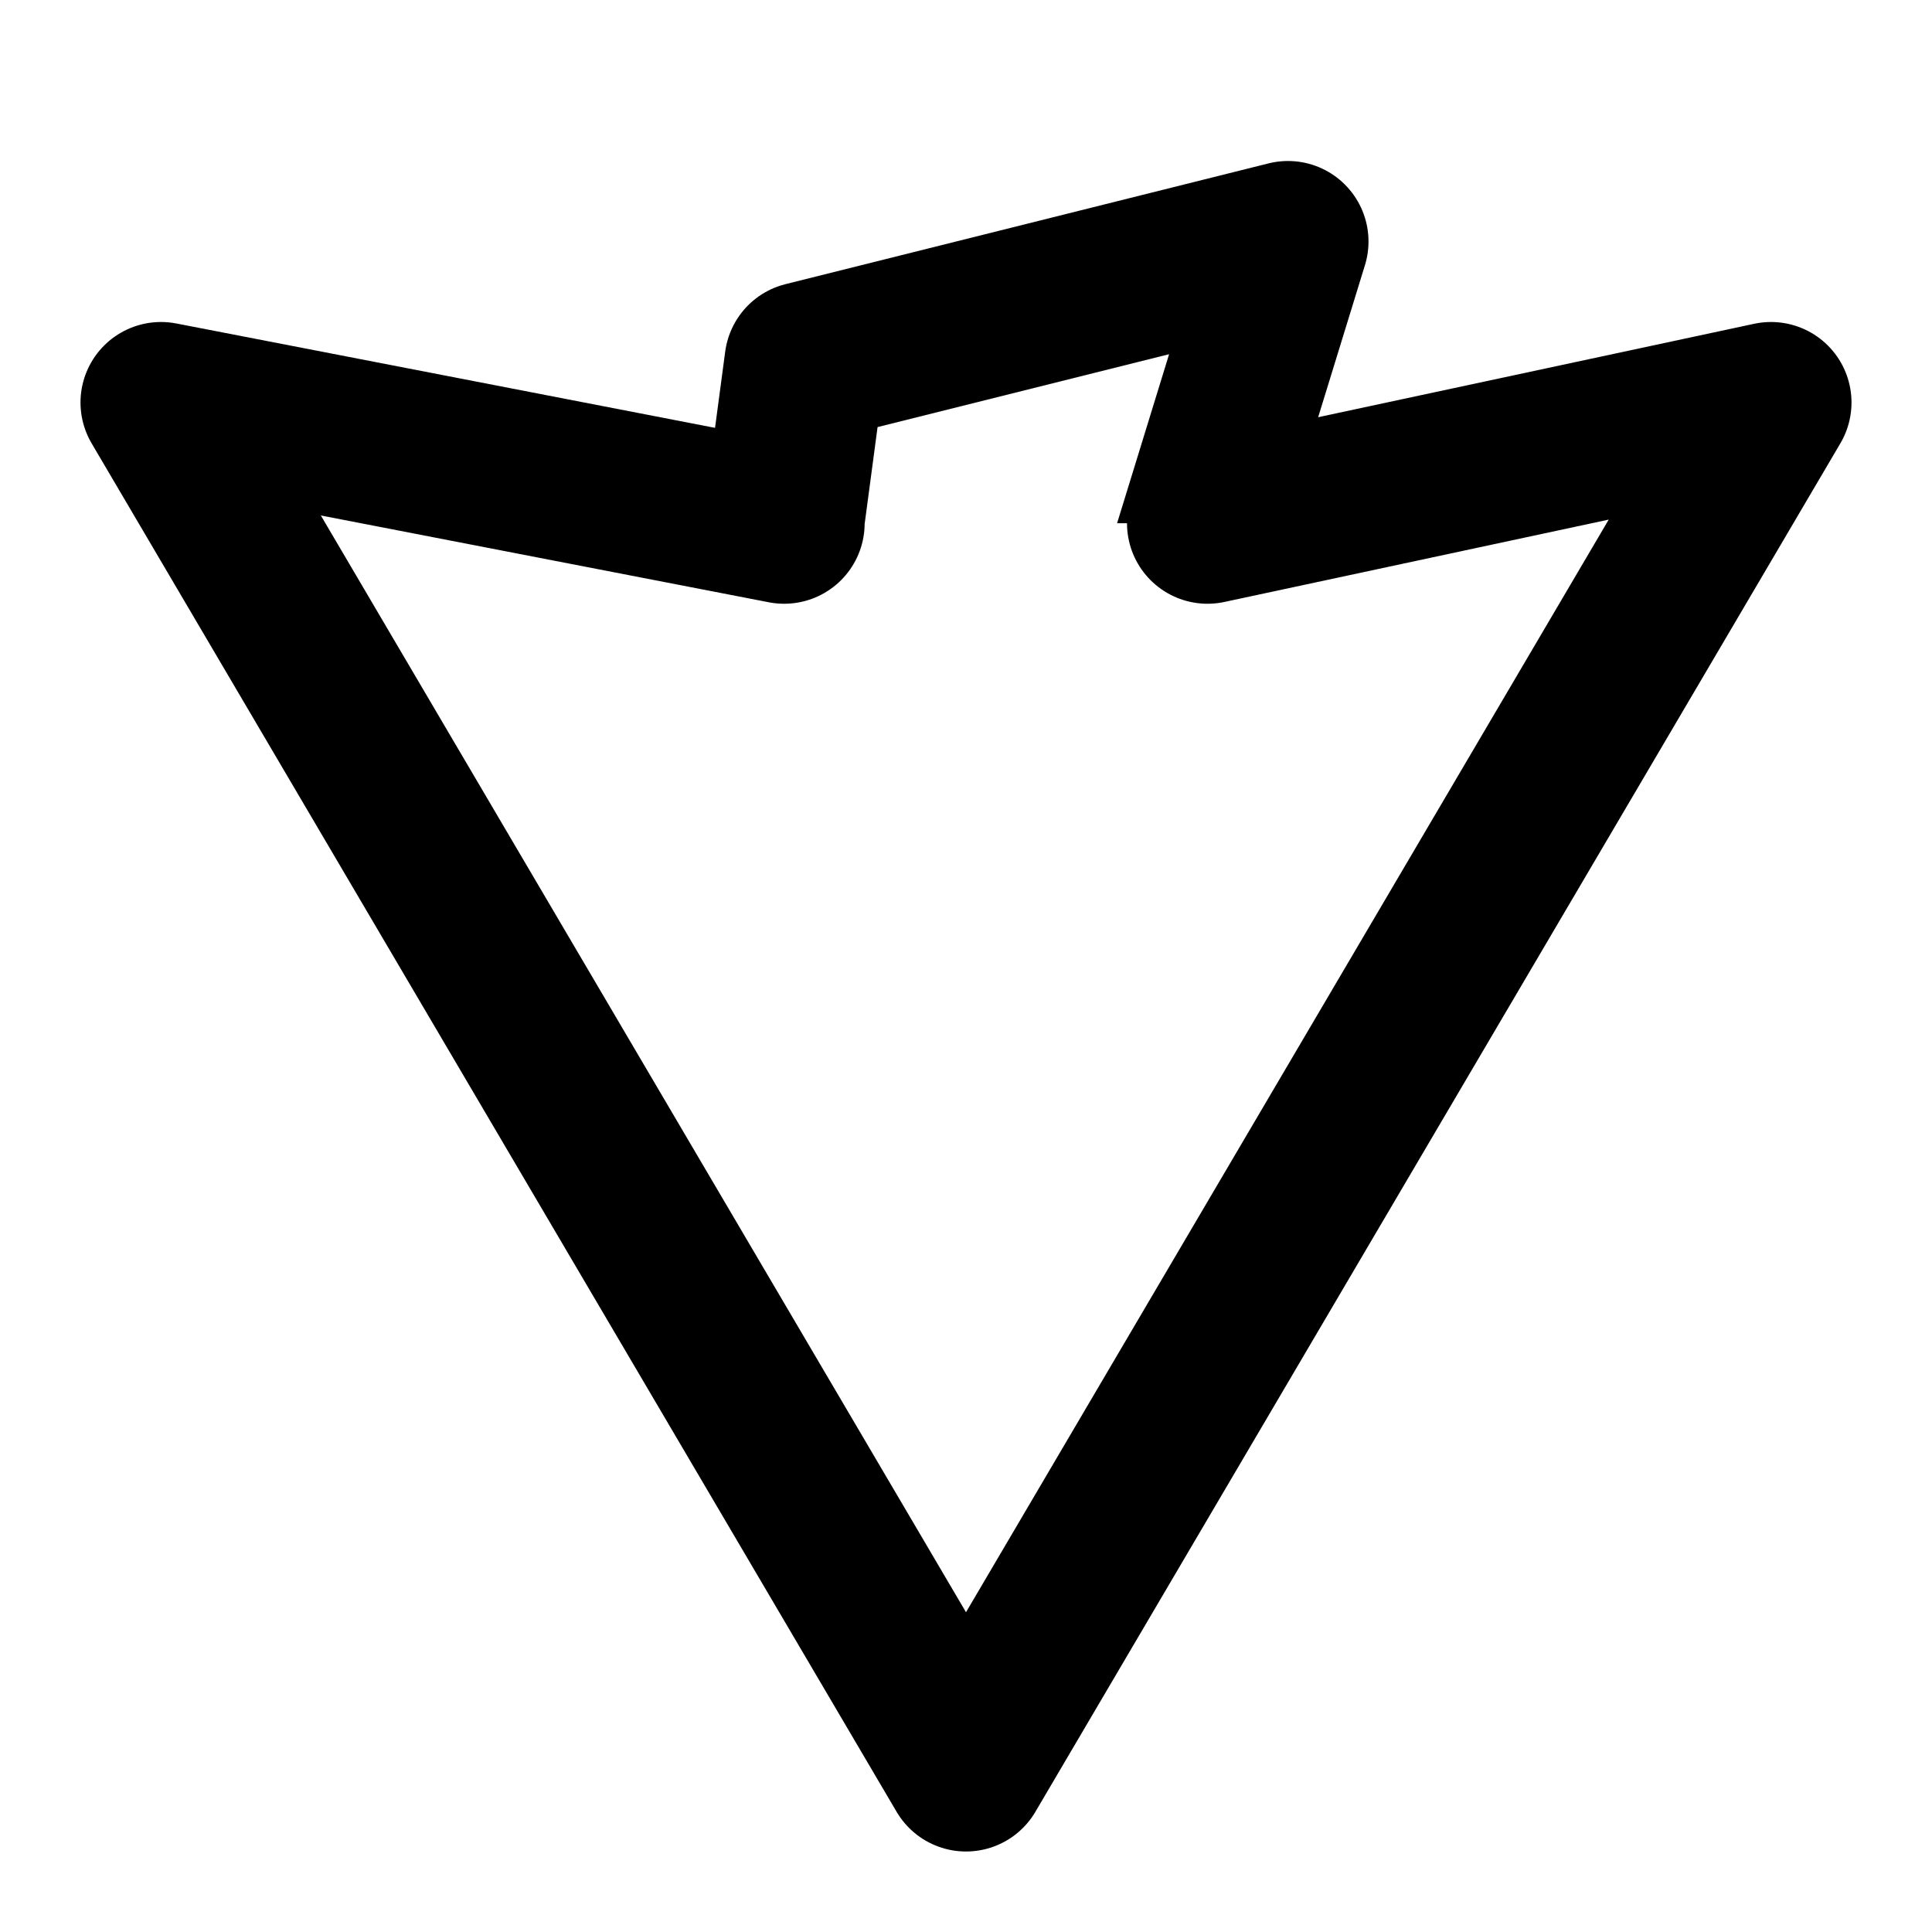
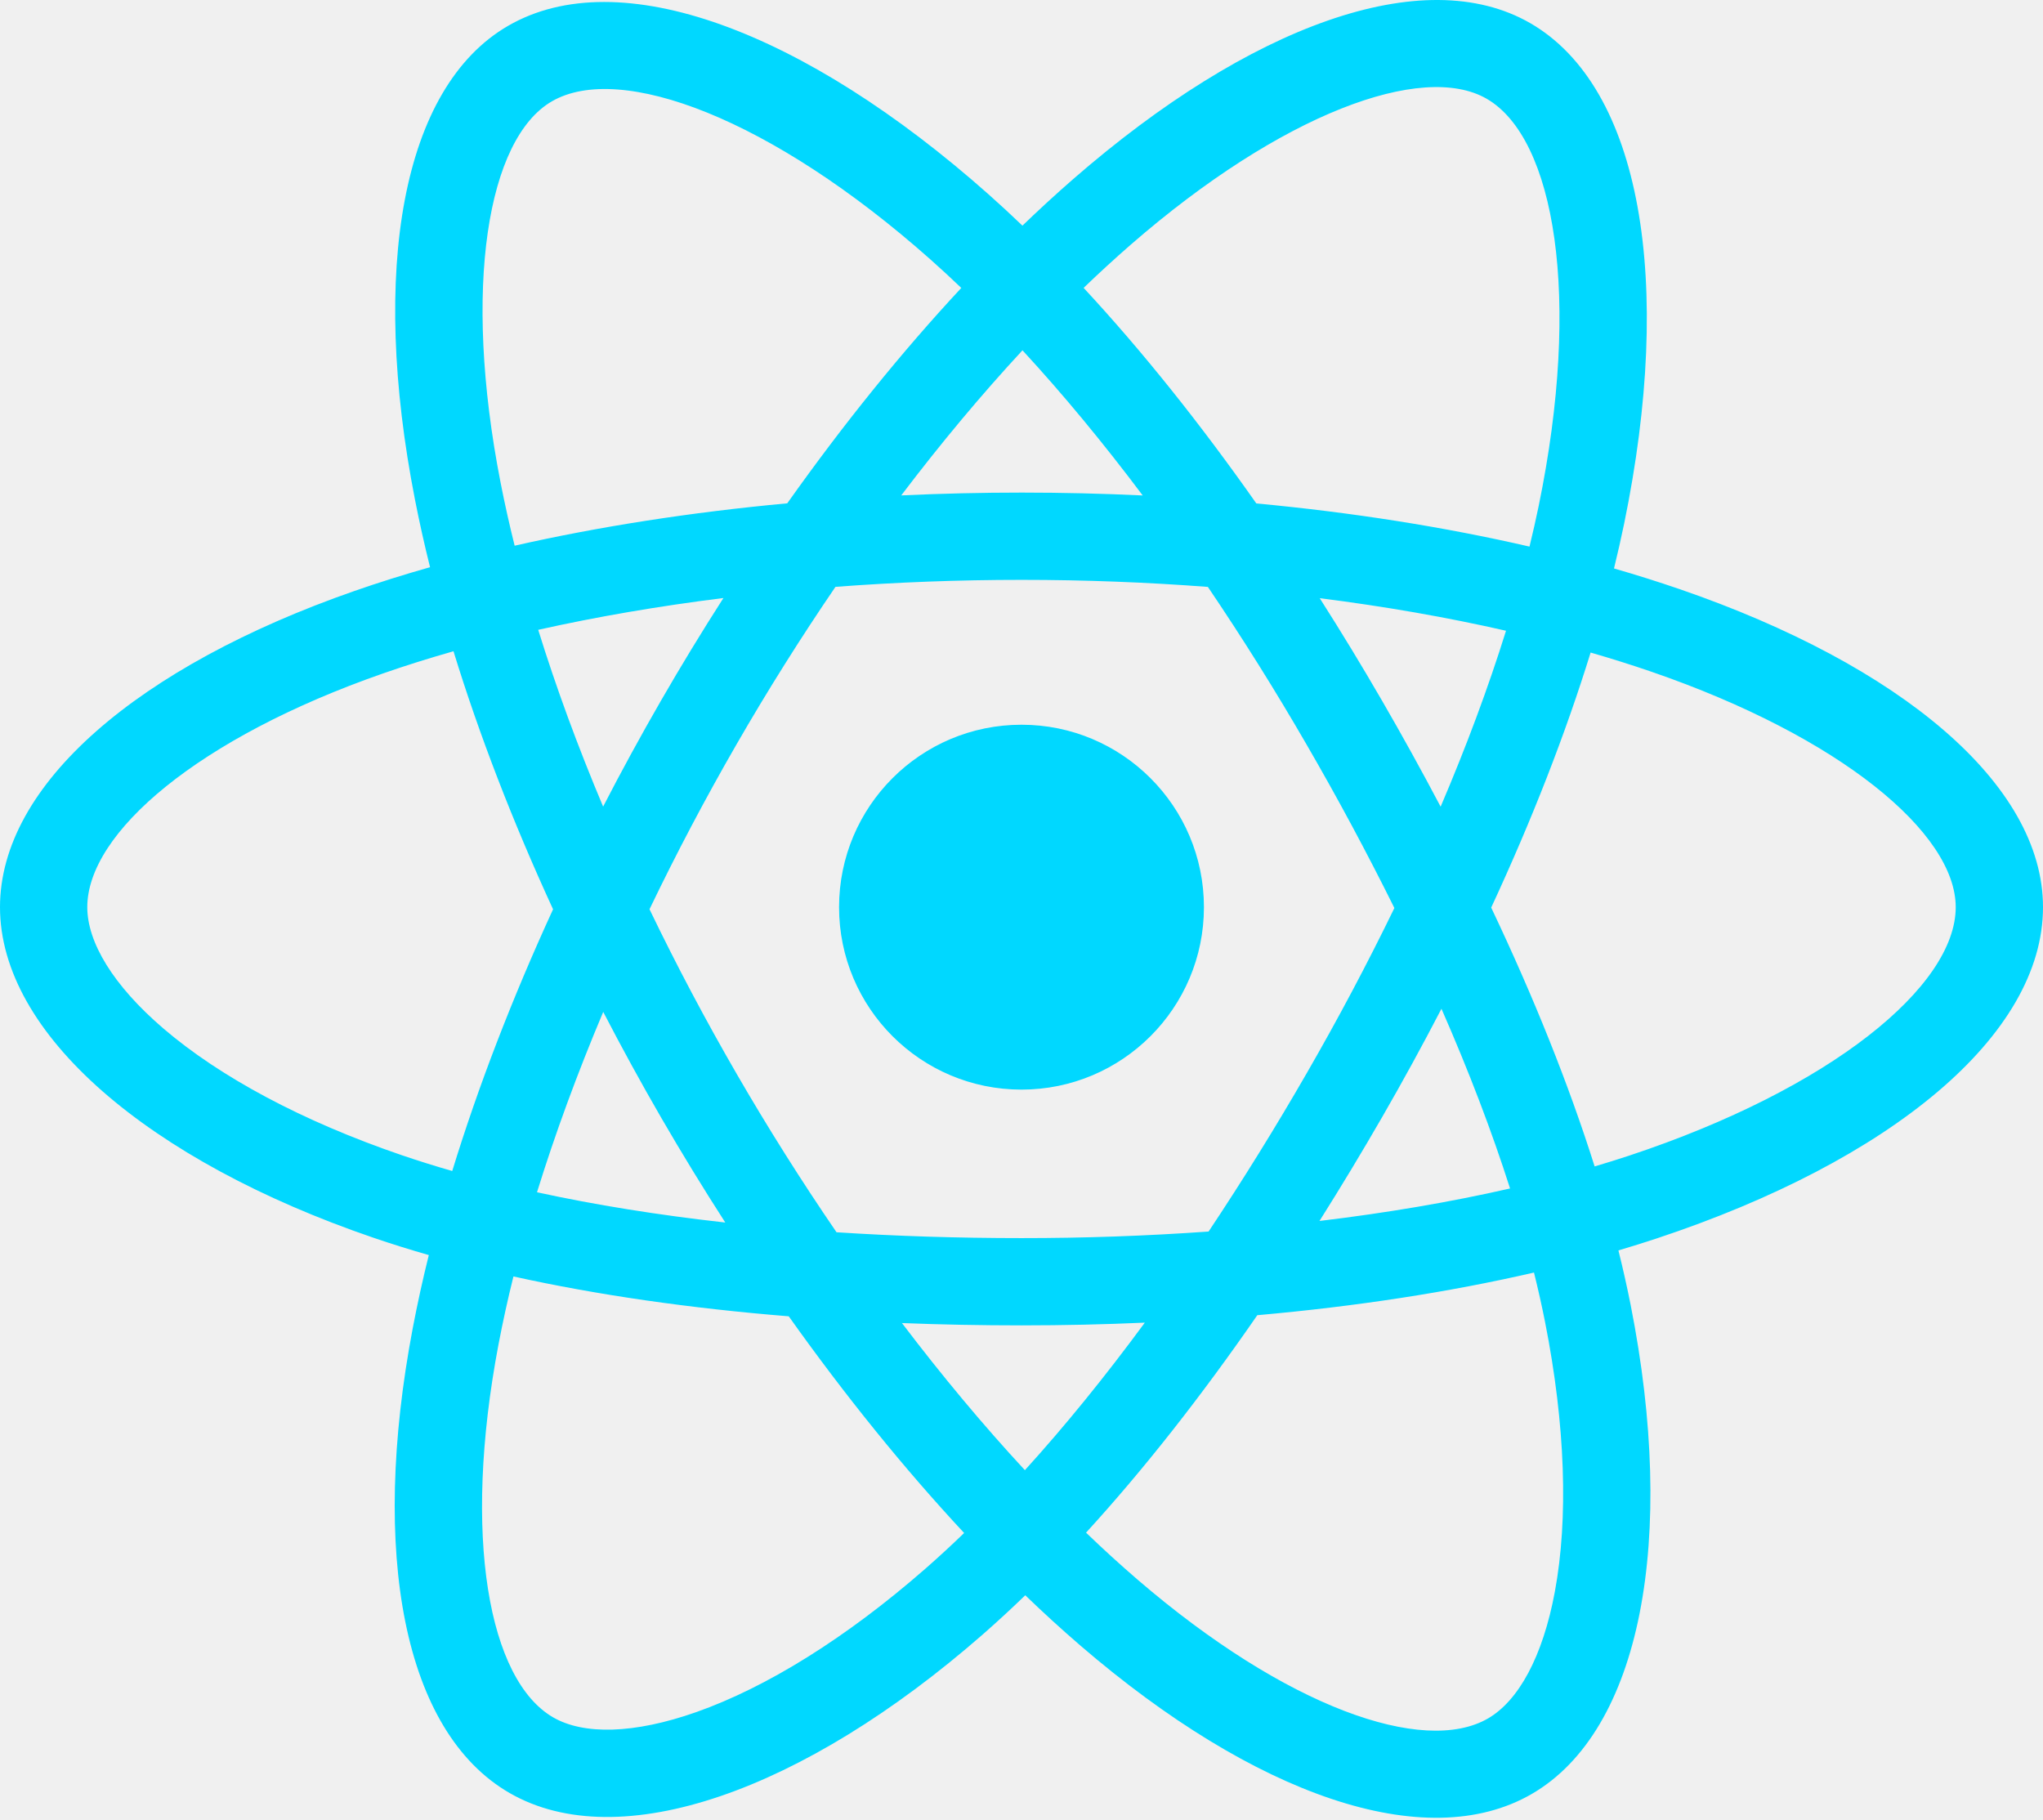
- <svg xmlns="http://www.w3.org/2000/svg" width="24" height="24" viewBox="0 0 24 24" fill="none" stroke="currentColor" stroke-width="2" stroke-linecap="round" stroke-linejoin="round" class="icon icon-tabler icons-tabler-outline icon-tabler-brand-vite">
-   <path stroke="none" d="M0 0h24v24H0z" fill="none" />
-   <path d="M10 4.5l6 -1.5l-2 6.5l2 -.5l-4 7v-5l-3 1z" />
-   <path d="M15 6.5l7 -1.5l-10 17l-10 -17l7.741 1.5" />
-   <style>
-         path { fill: #fff; }
-         @media (prefers-color-scheme: dark) {
-             path { fill: fff; }
-         }
-     </style>
+ <svg xmlns="http://www.w3.org/2000/svg" viewBox="0 0 256 228" width="256" height="228" preserveAspectRatio="xMidYMid">
+   <path d="M210.483 73.824a171.49 171.49 0 0 0-8.24-2.597c.465-1.9.893-3.777 1.273-5.621 6.238-30.281 2.16-54.676-11.769-62.708-13.355-7.7-35.196.329-57.254 19.526a171.23 171.23 0 0 0-6.375 5.848 155.866 155.866 0 0 0-4.241-3.917C100.759 3.829 77.587-4.822 63.673 3.233 50.33 10.957 46.379 33.89 51.995 62.588a170.974 170.974 0 0 0 1.892 8.48c-3.28.932-6.445 1.924-9.474 2.98C17.309 83.498 0 98.307 0 113.668c0 15.865 18.582 31.778 46.812 41.427a145.52 145.52 0 0 0 6.921 2.165 167.467 167.467 0 0 0-2.01 9.138c-5.354 28.2-1.173 50.591 12.134 58.266 13.744 7.926 36.812-.22 59.273-19.855a145.567 145.567 0 0 0 5.342-4.923 168.064 168.064 0 0 0 6.92 6.314c21.758 18.722 43.246 26.282 56.54 18.586 13.731-7.949 18.194-32.003 12.4-61.268a145.016 145.016 0 0 0-1.535-6.842c1.62-.48 3.21-.974 4.76-1.488 29.348-9.723 48.443-25.443 48.443-41.52 0-15.417-17.868-30.326-45.517-39.844Zm-6.365 70.984c-1.4.463-2.836.91-4.3 1.345-3.24-10.257-7.612-21.163-12.963-32.432 5.106-11 9.31-21.767 12.459-31.957 2.619.758 5.16 1.557 7.61 2.4 23.69 8.156 38.14 20.213 38.14 29.504 0 9.896-15.606 22.743-40.946 31.14Zm-10.514 20.834c2.562 12.94 2.927 24.64 1.23 33.787-1.524 8.219-4.59 13.698-8.382 15.893-8.067 4.67-25.32-1.4-43.927-17.412a156.726 156.726 0 0 1-6.437-5.87c7.214-7.889 14.423-17.06 21.459-27.246 12.376-1.098 24.068-2.894 34.671-5.345.522 2.107.986 4.173 1.386 6.193ZM87.276 214.515c-7.882 2.783-14.16 2.863-17.955.675-8.075-4.657-11.432-22.636-6.853-46.752a156.923 156.923 0 0 1 1.869-8.499c10.486 2.32 22.093 3.988 34.498 4.994 7.084 9.967 14.501 19.128 21.976 27.15a134.668 134.668 0 0 1-4.877 4.492c-9.933 8.682-19.886 14.842-28.658 17.94ZM50.35 144.747c-12.483-4.267-22.792-9.812-29.858-15.863-6.35-5.437-9.555-10.836-9.555-15.216 0-9.322 13.897-21.212 37.076-29.293 2.813-.98 5.757-1.905 8.812-2.773 3.204 10.42 7.406 21.315 12.477 32.332-5.137 11.18-9.399 22.249-12.634 32.792a134.718 134.718 0 0 1-6.318-1.979Zm12.378-84.26c-4.811-24.587-1.616-43.134 6.425-47.789 8.564-4.958 27.502 2.111 47.463 19.835a144.318 144.318 0 0 1 3.841 3.545c-7.438 7.987-14.787 17.08-21.808 26.988-12.04 1.116-23.565 2.908-34.161 5.309a160.342 160.342 0 0 1-1.76-7.887Zm110.427 27.268a347.8 347.8 0 0 0-7.785-12.803c8.168 1.033 15.994 2.404 23.343 4.08-2.206 7.072-4.956 14.465-8.193 22.045a381.151 381.151 0 0 0-7.365-13.322Zm-45.032-43.861c5.044 5.465 10.096 11.566 15.065 18.186a322.04 322.04 0 0 0-30.257-.006c4.974-6.559 10.069-12.652 15.192-18.18ZM82.802 87.83a323.167 323.167 0 0 0-7.227 13.238c-3.184-7.553-5.909-14.98-8.134-22.152 7.304-1.634 15.093-2.97 23.209-3.984a321.524 321.524 0 0 0-7.848 12.897Zm8.081 65.352c-8.385-.936-16.291-2.203-23.593-3.793 2.26-7.3 5.045-14.885 8.298-22.6a321.187 321.187 0 0 0 7.257 13.246c2.594 4.48 5.28 8.868 8.038 13.147Zm37.542 31.03c-5.184-5.592-10.354-11.779-15.403-18.433 4.902.192 9.899.29 14.978.29 5.218 0 10.376-.117 15.453-.343-4.985 6.774-10.018 12.97-15.028 18.486Zm52.198-57.817c3.422 7.8 6.306 15.345 8.596 22.52-7.422 1.694-15.436 3.058-23.88 4.071a382.417 382.417 0 0 0 7.859-13.026 347.403 347.403 0 0 0 7.425-13.565Zm-16.898 8.101a358.557 358.557 0 0 1-12.281 19.815 329.4 329.4 0 0 1-23.444.823c-7.967 0-15.716-.248-23.178-.732a310.202 310.202 0 0 1-12.513-19.846h.001a307.41 307.41 0 0 1-10.923-20.627 310.278 310.278 0 0 1 10.89-20.637l-.001.001a307.318 307.318 0 0 1 12.413-19.761c7.613-.576 15.42-.876 23.31-.876H128c7.926 0 15.743.303 23.354.883a329.357 329.357 0 0 1 12.335 19.695 358.489 358.489 0 0 1 11.036 20.54 329.472 329.472 0 0 1-11 20.722Zm22.56-122.124c8.572 4.944 11.906 24.881 6.52 51.026-.344 1.668-.73 3.367-1.15 5.09-10.622-2.452-22.155-4.275-34.23-5.408-7.034-10.017-14.323-19.124-21.64-27.008a160.789 160.789 0 0 1 5.888-5.4c18.9-16.447 36.564-22.941 44.612-18.3ZM128 90.808c12.625 0 22.86 10.235 22.86 22.86s-10.235 22.86-22.86 22.86-22.86-10.235-22.86-22.86 10.235-22.86 22.86-22.86Z" fill="#00D8FF" />
</svg>
